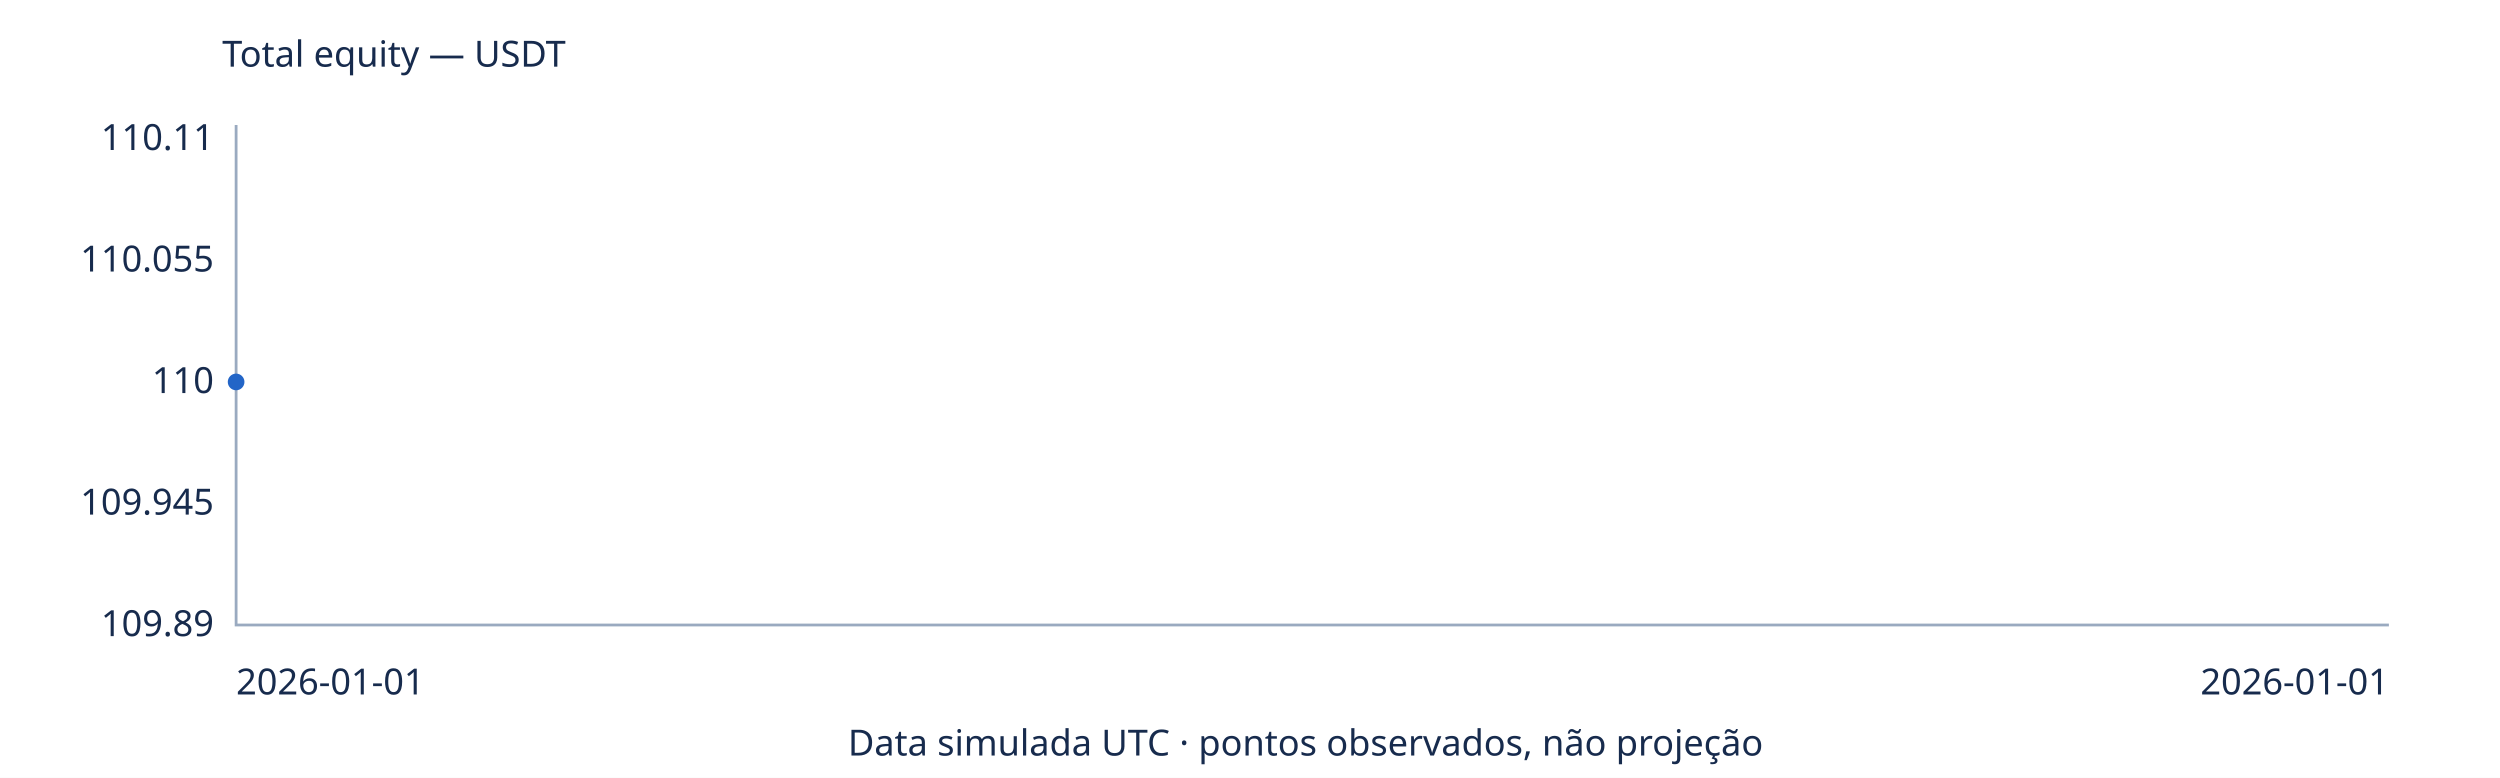
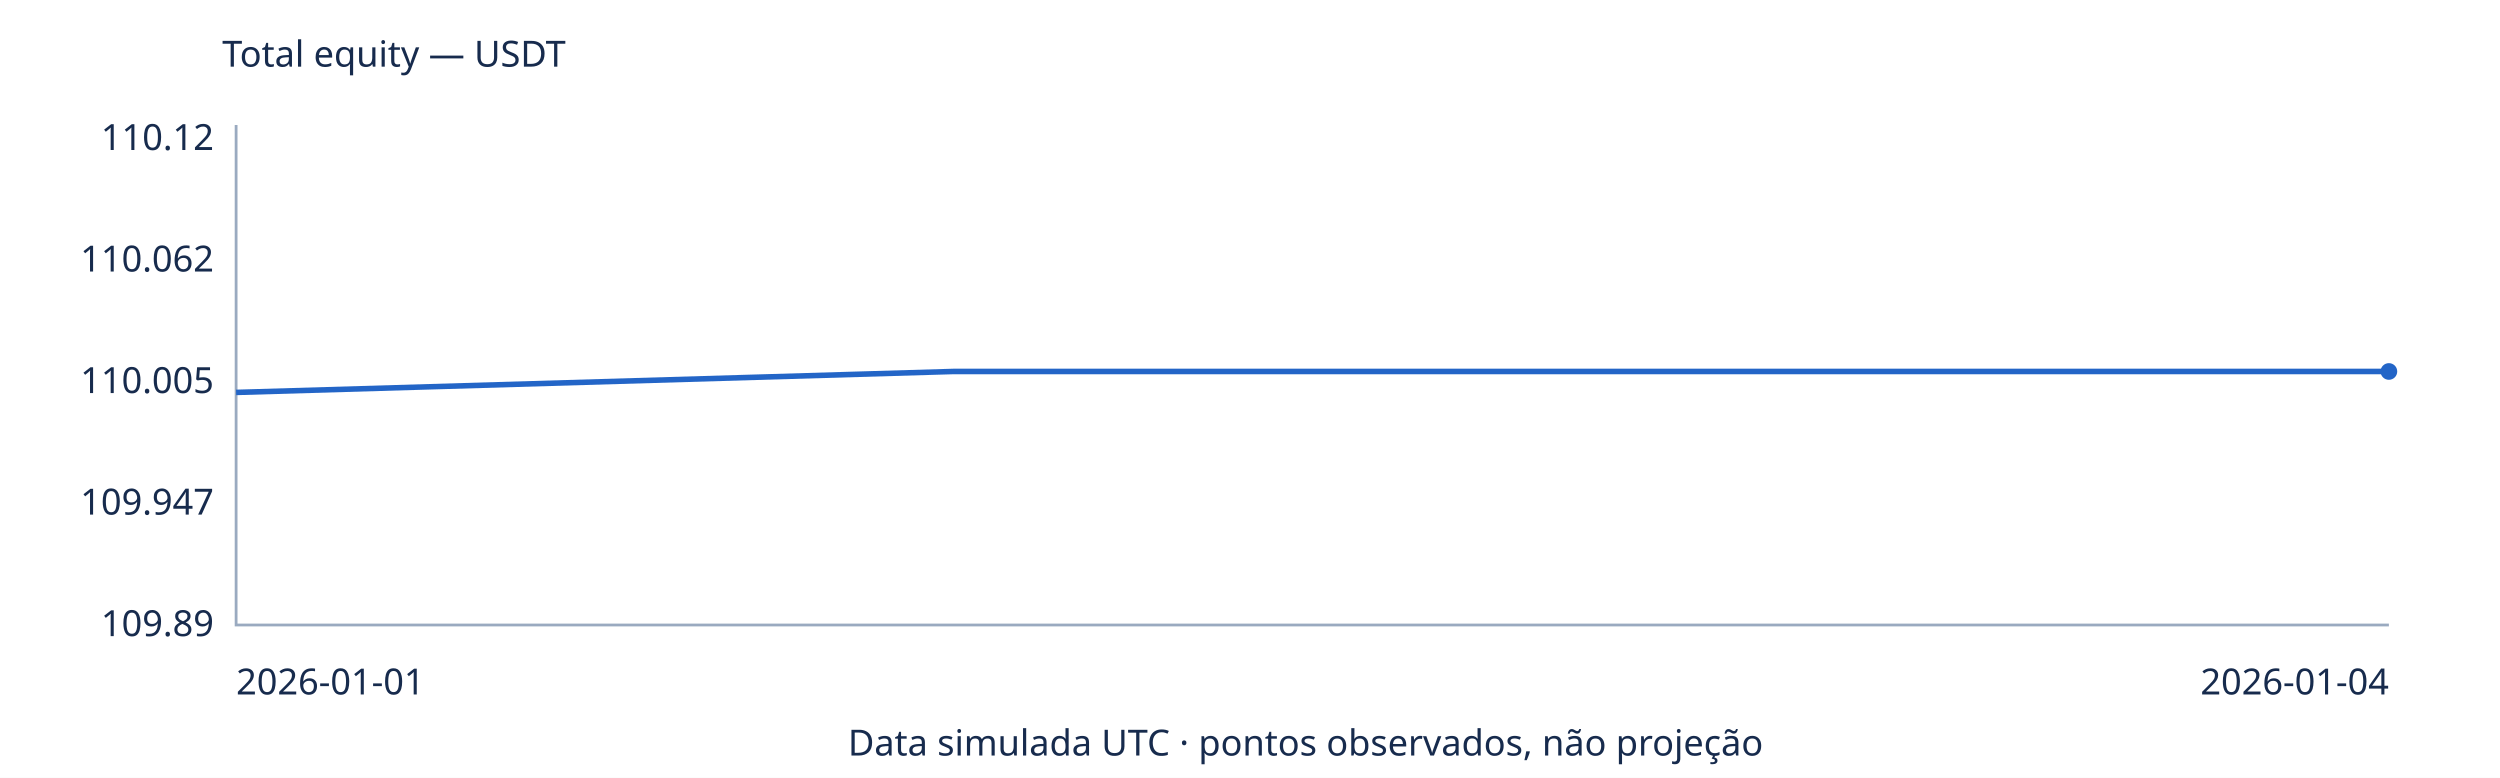
<svg xmlns="http://www.w3.org/2000/svg" viewBox="0 0 900 280" role="img">
  <rect width="900" height="280" fill="white" />
  <g font-family="sans-serif" fill="#172b4d" font-size="13">
    <text x="80" y="24">Total equity — USDT</text>
    <path d="M85 45V225H860" stroke="#9aaac0" fill="none" />
    <text x="77" y="229.00" text-anchor="end">109.89</text>
-     <text x="77" y="185.25" text-anchor="end">109.945</text>
-     <text x="77" y="141.50" text-anchor="end">110</text>
-     <text x="77" y="97.75" text-anchor="end">110.055</text>
-     <text x="77" y="54.00" text-anchor="end">110.11</text>
-     <path d="M85.00,137.50" stroke="#2365c7" stroke-width="2" fill="none" />
-     <circle cx="85.00" cy="137.50" r="3" fill="#2365c7" />
+     <text x="77" y="185.25" text-anchor="end">109.947</text>
+     <text x="77" y="141.50" text-anchor="end">110.005</text>
+     <text x="77" y="97.75" text-anchor="end">110.062</text>
+     <text x="77" y="54.00" text-anchor="end">110.12</text>
+     <path d="M85.00,141.27 L343.22,133.73 L487.47,133.73 L860.00,133.73" stroke="#2365c7" stroke-width="2" fill="none" />
+     <circle cx="860.00" cy="133.73" r="3" fill="#2365c7" />
    <text x="85" y="250">2026-01-01</text>
-     <text x="860" y="250" text-anchor="end">2026-01-01</text>
+     <text x="860" y="250" text-anchor="end">2026-01-04</text>
    <text x="470" y="272" text-anchor="middle">Data simulada UTC · pontos observados, não projeção</text>
  </g>
</svg>
